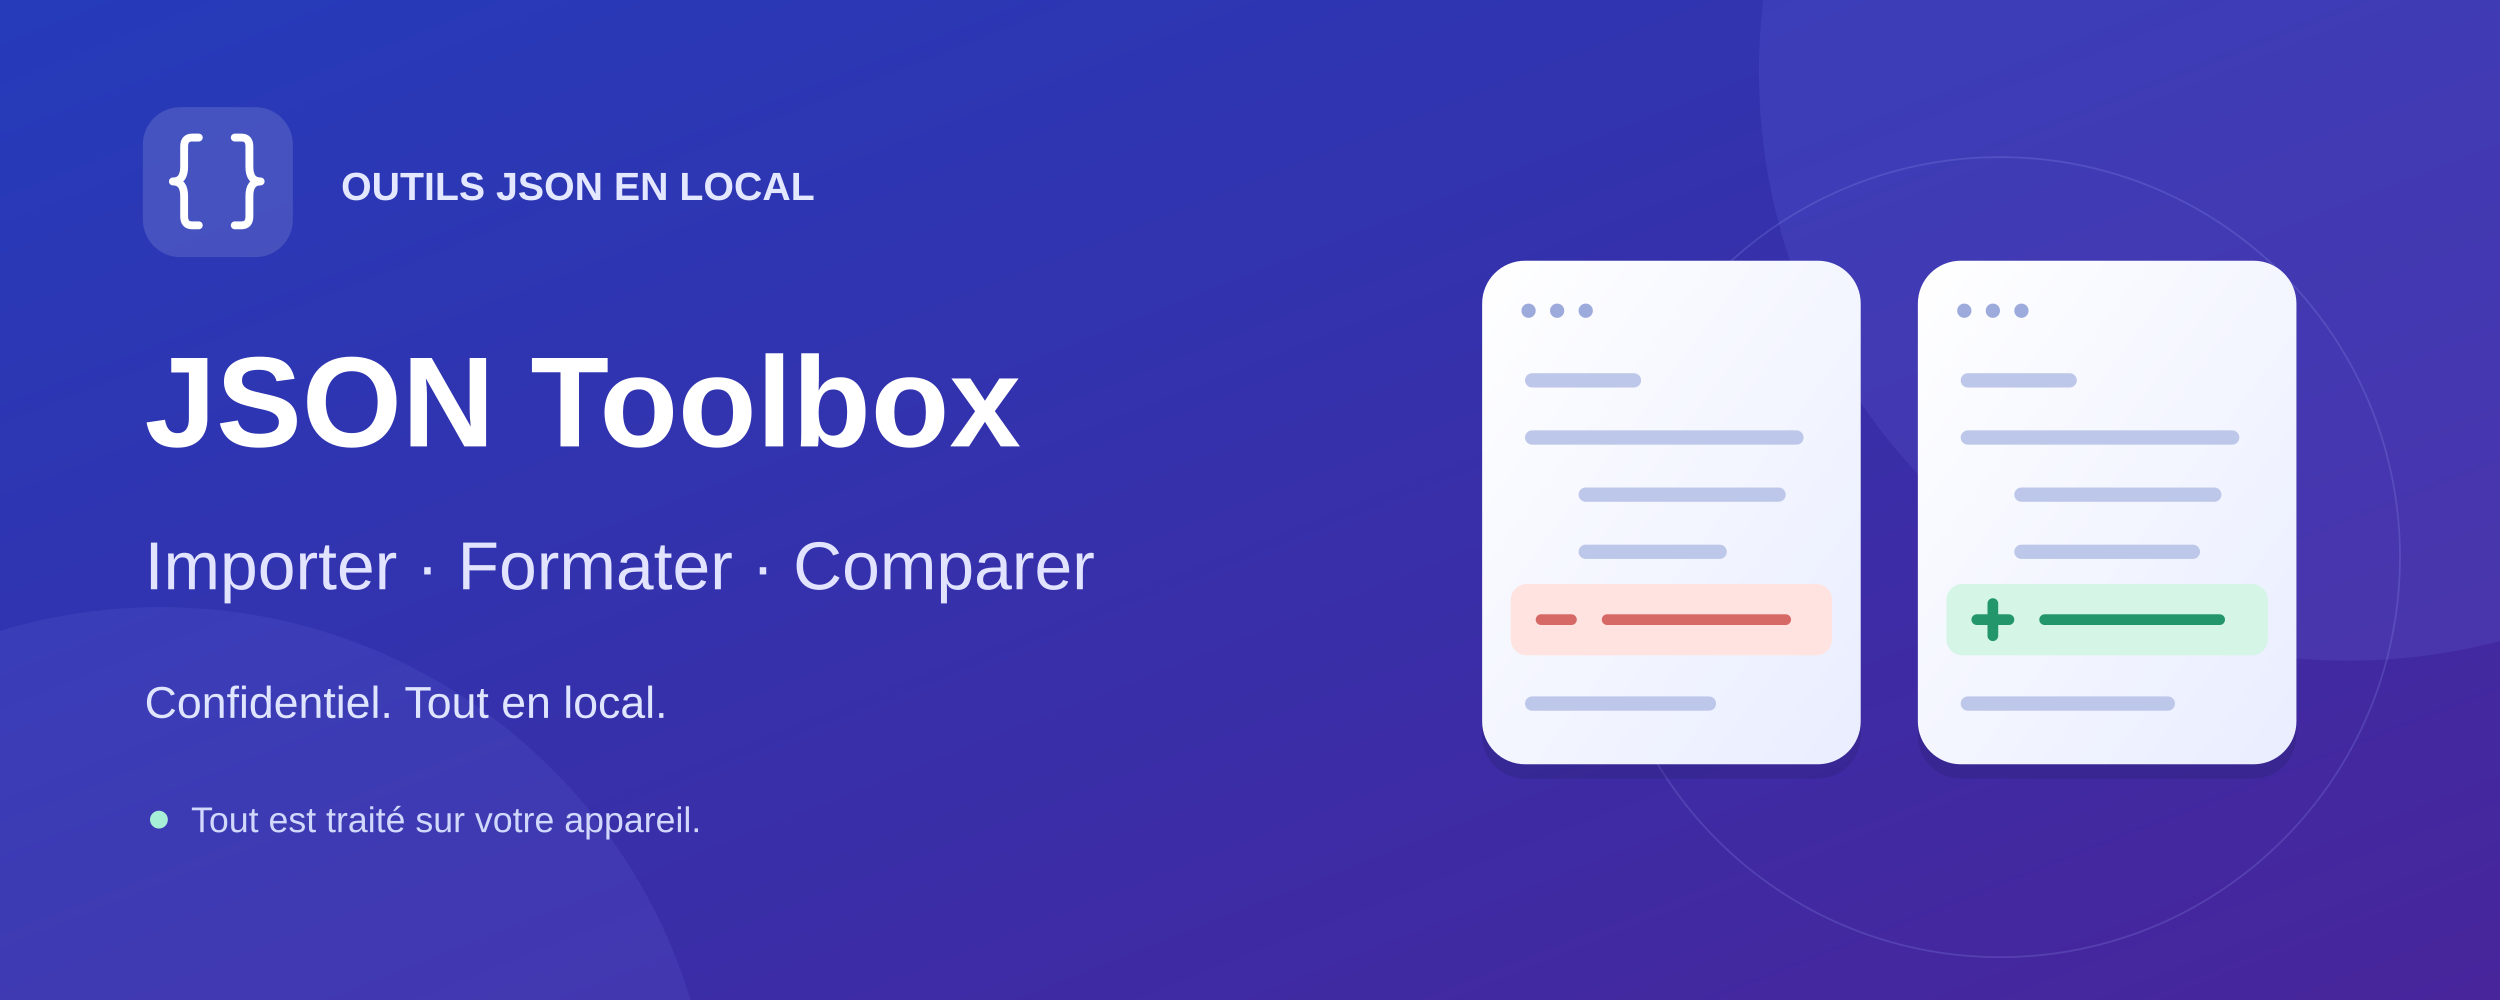
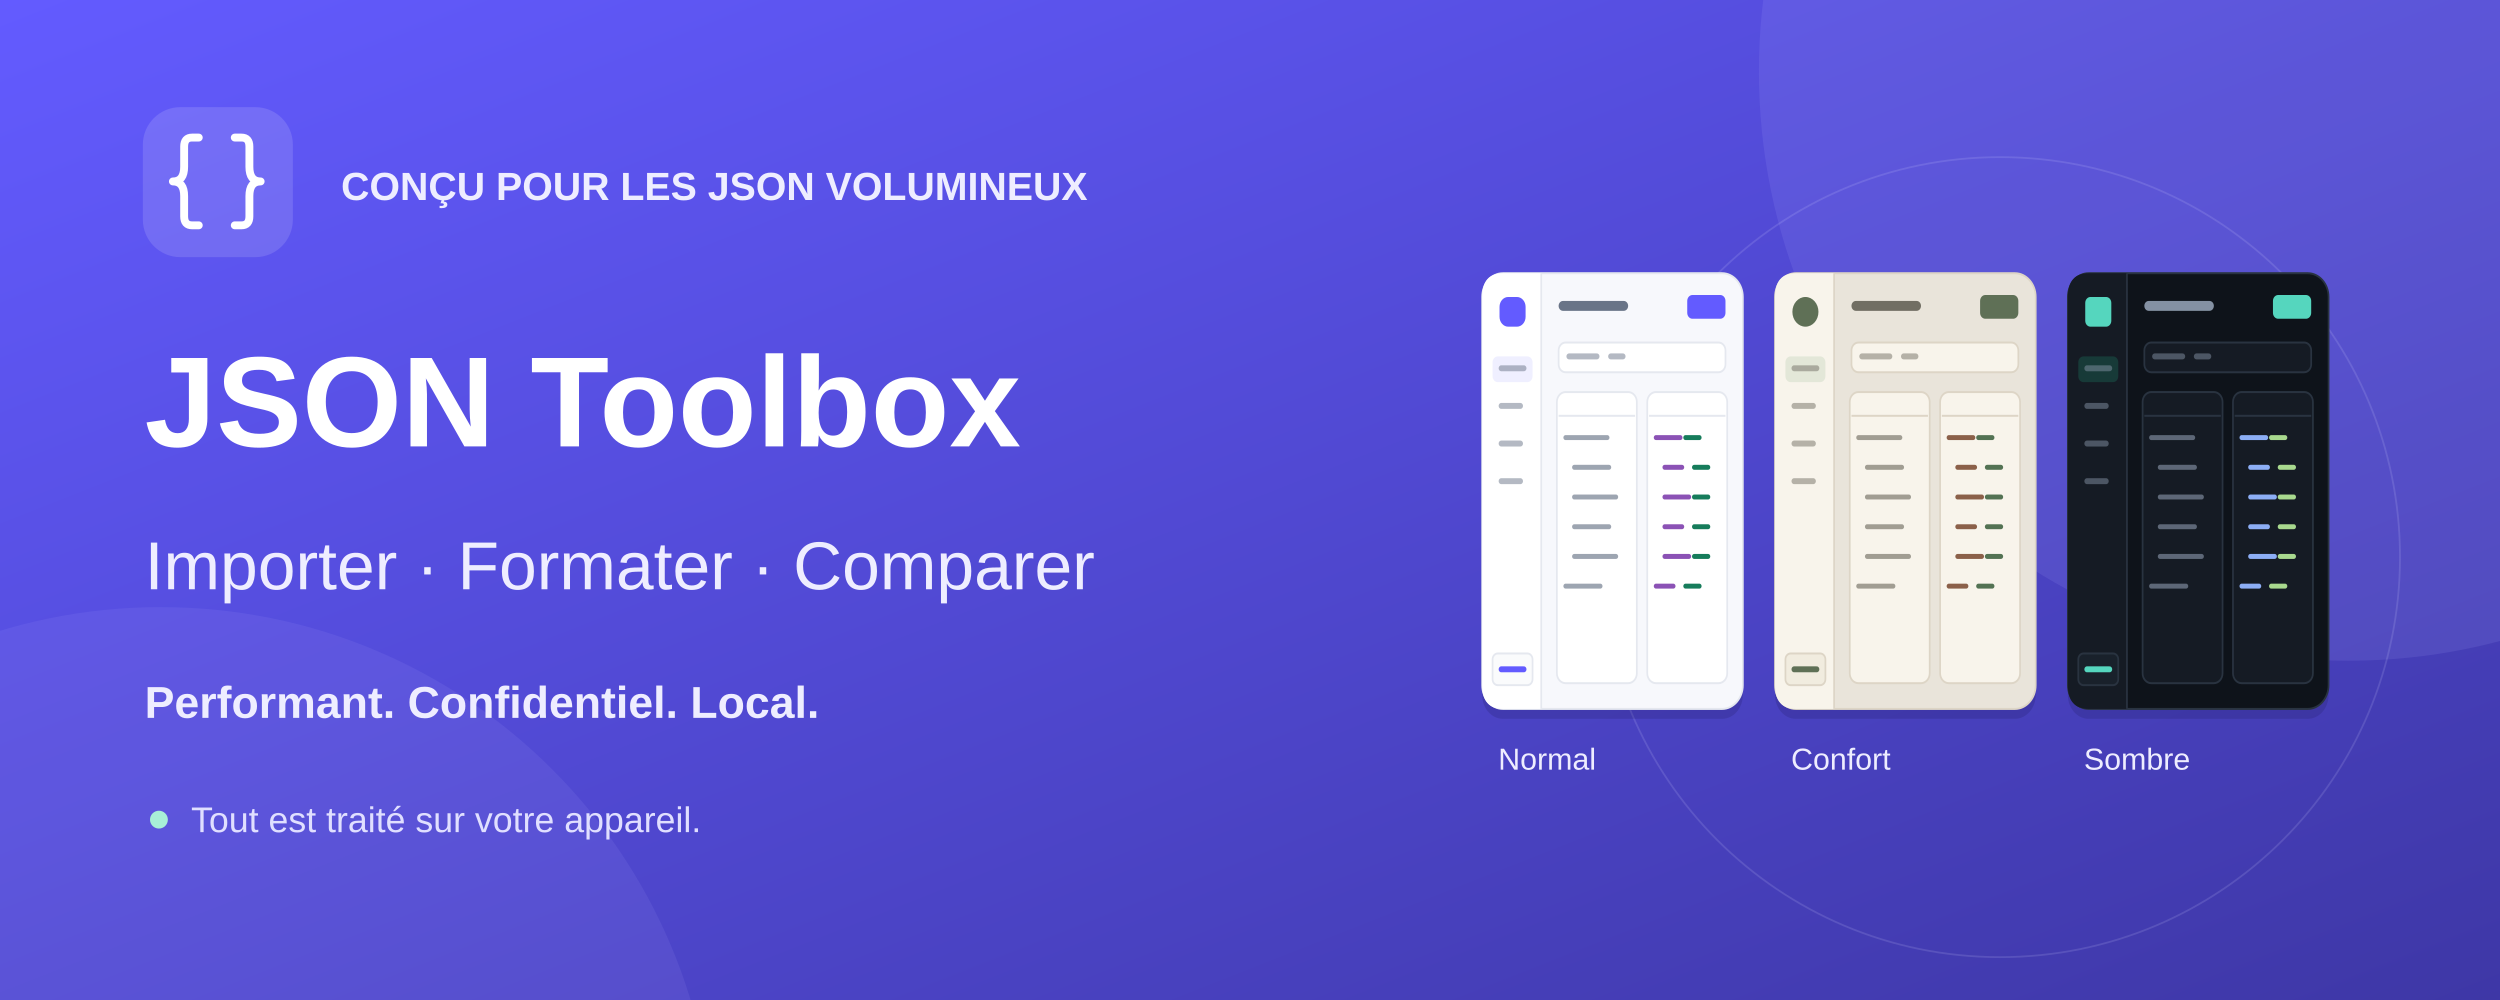
<svg xmlns="http://www.w3.org/2000/svg" width="1400" height="560" viewBox="0 0 1400 560" lang="fr">
  <defs>
    <linearGradient id="bg" x2="1" y2="1">
-       <stop stop-color="#253bba" />
-       <stop offset="1" stop-color="#48259b" />
-     </linearGradient>
-     <linearGradient id="card" x2="1" y2="1">
-       <stop stop-color="#fff" />
-       <stop offset="1" stop-color="#e9edff" />
+       <stop stop-color="#635bff" />
+       <stop offset="1" stop-color="#3e37a6" />
    </linearGradient>
  </defs>
  <rect width="1400" height="560" fill="url(#bg)" />
-   <circle cx="1315" cy="40" r="330" fill="#7f85f7" opacity=".13" />
-   <circle cx="90" cy="650" r="310" fill="#818cf8" opacity=".11" />
-   <circle cx="1120" cy="312" r="224" fill="none" stroke="#a4afff" stroke-width="1" opacity=".18" />
+   <circle cx="1315" cy="40" r="330" fill="#b6b2ff" opacity=".12" />
+   <circle cx="90" cy="650" r="310" fill="#b6b2ff" opacity=".1" />
+   <circle cx="1120" cy="312" r="224" fill="none" stroke="#d8d6ff" stroke-width="1" opacity=".15" />
  <rect x="80" y="60" width="84" height="84" rx="21" fill="#fff" opacity=".13" />
  <g transform="translate(88 72) scale(.63)" fill="none" stroke="#fff" stroke-width="7" stroke-linecap="round" stroke-linejoin="round">
    <path d="M37 8h-6q-7 0-7 8v18q0 13-10 13 10 0 10 13v18q0 8 7 8h6" />
    <path d="M69 8h6q7 0 7 8v18q0 13 10 13-10 0-10 13v18q0 8-7 8h-6" />
  </g>
-   <text x="191" y="112" fill="#e3e7ff" font-family="Arial, Noto Sans, sans-serif" font-size="22" font-weight="700" direction="ltr" unicode-bidi="isolate" text-anchor="start" data-max-width="588" data-min-x="190" data-max-x="780">OUTILS JSON EN LOCAL</text>
+   <text x="191" y="112" fill="#eeedff" font-family="Arial, Noto Sans, sans-serif" font-size="22" font-weight="700" direction="ltr" unicode-bidi="isolate" text-anchor="start" data-max-width="588" data-min-x="190" data-max-x="780">CONÇU POUR LES JSON VOLUMINEUX</text>
  <text x="81" y="250" fill="#fff" font-family="Arial, Noto Sans, sans-serif" font-size="72" font-weight="700" direction="ltr" unicode-bidi="isolate" text-anchor="start" data-max-width="698" data-min-x="80" data-max-x="780">JSON Toolbox</text>
-   <text x="81" y="330" fill="#e1e3ff" font-family="Arial, Noto Sans, sans-serif" font-size="38" font-weight="400" direction="ltr" unicode-bidi="isolate" text-anchor="start" data-max-width="698" data-min-x="80" data-max-x="780">Importer · Formater · Comparer</text>
-   <text x="81" y="402" fill="#e0e5ff" font-family="Arial, Noto Sans, sans-serif" font-size="25" font-weight="400" direction="ltr" unicode-bidi="isolate" text-anchor="start" data-max-width="698" data-min-x="80" data-max-x="780">Confidentiel. Tout en local.</text>
+   <text x="81" y="330" fill="#eeedff" font-family="Arial, Noto Sans, sans-serif" font-size="38" font-weight="400" direction="ltr" unicode-bidi="isolate" text-anchor="start" data-max-width="698" data-min-x="80" data-max-x="780">Importer · Formater · Comparer</text>
+   <text x="81" y="402" fill="#eeedff" font-family="Arial, Noto Sans, sans-serif" font-size="25" font-weight="600" direction="ltr" unicode-bidi="isolate" text-anchor="start" data-max-width="698" data-min-x="80" data-max-x="780">Performant. Confidentiel. Local.</text>
  <circle cx="89" cy="459" r="5" fill="#a8efd7" />
-   <text x="107" y="466" fill="#d1d8fb" font-family="Arial, Noto Sans, sans-serif" font-size="20" font-weight="400" direction="ltr" unicode-bidi="isolate" text-anchor="start" data-max-width="672" data-min-x="106" data-max-x="780">Tout est traité sur votre appareil.</text>
-   <g transform="translate(830 146)">
-     <rect x="0" y="8" width="212" height="282" rx="24" fill="#15174d" opacity=".18" />
-     <rect x="244" y="8" width="212" height="282" rx="24" fill="#15174d" opacity=".18" />
-     <rect width="212" height="282" rx="24" fill="url(#card)" />
-     <rect x="244" width="212" height="282" rx="24" fill="url(#card)" />
-     <g fill="#9caadc">
-       <circle cx="26" cy="28" r="4" />
-       <circle cx="42" cy="28" r="4" />
-       <circle cx="58" cy="28" r="4" />
-       <circle cx="270" cy="28" r="4" />
-       <circle cx="286" cy="28" r="4" />
-       <circle cx="302" cy="28" r="4" />
+   <text x="107" y="466" fill="#e0dfff" font-family="Arial, Noto Sans, sans-serif" font-size="20" font-weight="400" direction="ltr" unicode-bidi="isolate" text-anchor="start" data-max-width="672" data-min-x="106" data-max-x="780">Tout est traité sur votre appareil.</text>
+   <g transform="translate(830 153) scale(0.9733333 1.109091)">
+     <g>
+       <rect x="0" y="5" width="150" height="220" rx="12" fill="#17134c" opacity=".18" />
+       <rect width="150" height="220" rx="12" fill="#f7f8fc" stroke="#e5e8ef" />
+       <path d="M12 0h22v220H12q-12 0-12-12V12Q0 0 12 0Z" fill="#ffffff" />
+       <path d="M34 0v220" stroke="#e5e8ef" />
+       <rect x="10" y="12" width="15" height="15" rx="5" fill="#635bff" />
+       <rect x="6" y="42" width="23" height="13" rx="3" fill="#efefff" />
+       <g stroke="#697487" stroke-width="3" stroke-linecap="round" opacity=".5">
+         <path d="M11 48h13M11 67h11M11 86h11M11 105h11" />
+       </g>
+       <rect x="44" y="14" width="40" height="5" rx="2.5" fill="#697487" />
+       <rect x="118" y="11" width="22" height="12" rx="3" fill="#635bff" />
+       <rect x="44" y="35" width="96" height="15" rx="4" fill="#ffffff" stroke="#e5e8ef" />
+       <path d="M50 42h16m8 0h7" stroke="#697487" stroke-width="3" stroke-linecap="round" opacity=".5" />
+       <rect x="43" y="60" width="46" height="147" rx="5" fill="#ffffff" stroke="#e5e8ef" />
+       <rect x="95" y="60" width="46" height="147" rx="5" fill="#ffffff" stroke="#e5e8ef" />
+       <path d="M44 72h44M96 72h44" stroke="#e5e8ef" />
+       <g stroke-width="2.5" stroke-linecap="round">
+         <path d="M48 83h24" stroke="#697487" opacity=".65" />
+         <path d="M100 83h14" stroke="#8b52b5" />
+         <path d="M117 83h8" stroke="#167c5b" />
+         <path d="M53 98h20" stroke="#697487" opacity=".65" />
+         <path d="M105 98h10" stroke="#8b52b5" />
+         <path d="M122 98h8" stroke="#167c5b" />
+         <path d="M53 113h24" stroke="#697487" opacity=".65" />
+         <path d="M105 113h14" stroke="#8b52b5" />
+         <path d="M122 113h8" stroke="#167c5b" />
+         <path d="M53 128h20" stroke="#697487" opacity=".65" />
+         <path d="M105 128h10" stroke="#8b52b5" />
+         <path d="M122 128h8" stroke="#167c5b" />
+         <path d="M53 143h24" stroke="#697487" opacity=".65" />
+         <path d="M105 143h14" stroke="#8b52b5" />
+         <path d="M122 143h8" stroke="#167c5b" />
+         <path d="M48 158h20" stroke="#697487" opacity=".65" />
+         <path d="M100 158h10" stroke="#8b52b5" />
+         <path d="M117 158h8" stroke="#167c5b" />
+       </g>
+       <rect x="6" y="192" width="23" height="16" rx="3" fill="#fafbfc" stroke="#e5e8ef" />
+       <path d="M11 200h13" stroke="#635bff" stroke-width="3" stroke-linecap="round" />
    </g>
-     <g stroke="#bdc7e9" stroke-width="8" stroke-linecap="round">
-       <path d="M28 67h57m-57 32h148m-118 32h108m-108 32h75m-105 85h99" />
-       <path d="M272 67h57m-57 32h148m-118 32h108m-108 32h96m-126 85h112" />
+   </g>
+   <text x="839" y="431" fill="#eeedff" font-family="Arial, Noto Sans, sans-serif" font-size="17" font-weight="500" direction="ltr" unicode-bidi="isolate" text-anchor="start" data-max-width="128" data-min-x="838" data-max-x="968">Normal</text>
+   <g transform="translate(994 153) scale(0.9733333 1.109091)">
+     <g>
+       <rect x="0" y="5" width="150" height="220" rx="12" fill="#17134c" opacity=".18" />
+       <rect width="150" height="220" rx="12" fill="#e9e4da" stroke="#ddd5c6" />
+       <path d="M12 0h22v220H12q-12 0-12-12V12Q0 0 12 0Z" fill="#f8f4eb" />
+       <path d="M34 0v220" stroke="#ddd5c6" />
+       <rect x="10" y="12" width="15" height="15" rx="8" fill="#5f7056" />
+       <rect x="6" y="42" width="23" height="13" rx="3" fill="#e3e7d8" />
+       <g stroke="#716e63" stroke-width="3" stroke-linecap="round" opacity=".5">
+         <path d="M11 48h13M11 67h11M11 86h11M11 105h11" />
+       </g>
+       <rect x="44" y="14" width="40" height="5" rx="2.5" fill="#716e63" />
+       <rect x="118" y="11" width="22" height="12" rx="3" fill="#5f7056" />
+       <rect x="44" y="35" width="96" height="15" rx="4" fill="#f8f4eb" stroke="#ddd5c6" />
+       <path d="M50 42h16m8 0h7" stroke="#716e63" stroke-width="3" stroke-linecap="round" opacity=".5" />
+       <rect x="43" y="60" width="46" height="147" rx="5" fill="#f8f4eb" stroke="#ddd5c6" />
+       <rect x="95" y="60" width="46" height="147" rx="5" fill="#f8f4eb" stroke="#ddd5c6" />
+       <path d="M44 72h44M96 72h44" stroke="#ddd5c6" />
+       <g stroke-width="2.5" stroke-linecap="round">
+         <path d="M48 83h24" stroke="#716e63" opacity=".65" />
+         <path d="M100 83h14" stroke="#8b6049" />
+         <path d="M117 83h8" stroke="#537253" />
+         <path d="M53 98h20" stroke="#716e63" opacity=".65" />
+         <path d="M105 98h10" stroke="#8b6049" />
+         <path d="M122 98h8" stroke="#537253" />
+         <path d="M53 113h24" stroke="#716e63" opacity=".65" />
+         <path d="M105 113h14" stroke="#8b6049" />
+         <path d="M122 113h8" stroke="#537253" />
+         <path d="M53 128h20" stroke="#716e63" opacity=".65" />
+         <path d="M105 128h10" stroke="#8b6049" />
+         <path d="M122 128h8" stroke="#537253" />
+         <path d="M53 143h24" stroke="#716e63" opacity=".65" />
+         <path d="M105 143h14" stroke="#8b6049" />
+         <path d="M122 143h8" stroke="#537253" />
+         <path d="M48 158h20" stroke="#716e63" opacity=".65" />
+         <path d="M100 158h10" stroke="#8b6049" />
+         <path d="M117 158h8" stroke="#537253" />
+       </g>
+       <rect x="6" y="192" width="23" height="16" rx="3" fill="#f1ecdf" stroke="#ddd5c6" />
+       <path d="M11 200h13" stroke="#5f7056" stroke-width="3" stroke-linecap="round" />
    </g>
-     <rect x="16" y="181" width="180" height="40" rx="9" fill="#ffe3e1" />
-     <path d="M33 201h17m20 0h100" stroke="#d66966" stroke-width="6" stroke-linecap="round" />
-     <rect x="260" y="181" width="180" height="40" rx="9" fill="#d5f5e6" />
-     <path d="M277 201h18m-9-9v18m29-9h98" stroke="#23966b" stroke-width="6" stroke-linecap="round" />
  </g>
+   <text x="1003" y="431" fill="#eeedff" font-family="Arial, Noto Sans, sans-serif" font-size="17" font-weight="500" direction="ltr" unicode-bidi="isolate" text-anchor="start" data-max-width="128" data-min-x="1002" data-max-x="1132">Confort</text>
+   <g transform="translate(1158 153) scale(0.9733333 1.109091)">
+     <g>
+       <rect x="0" y="5" width="150" height="220" rx="12" fill="#17134c" opacity=".18" />
+       <rect width="150" height="220" rx="12" fill="#0e131a" stroke="#293340" />
+       <path d="M12 0h22v220H12q-12 0-12-12V12Q0 0 12 0Z" fill="#151b24" />
+       <path d="M34 0v220" stroke="#293340" />
+       <rect x="10" y="12" width="15" height="15" rx="3" fill="#55d6be" />
+       <rect x="6" y="42" width="23" height="13" rx="3" fill="#173a38" />
+       <g stroke="#8491a3" stroke-width="3" stroke-linecap="round" opacity=".5">
+         <path d="M11 48h13M11 67h11M11 86h11M11 105h11" />
+       </g>
+       <rect x="44" y="14" width="40" height="5" rx="2.5" fill="#8491a3" />
+       <rect x="118" y="11" width="22" height="12" rx="3" fill="#55d6be" />
+       <rect x="44" y="35" width="96" height="15" rx="4" fill="#151b24" stroke="#293340" />
+       <path d="M50 42h16m8 0h7" stroke="#8491a3" stroke-width="3" stroke-linecap="round" opacity=".5" />
+       <rect x="43" y="60" width="46" height="147" rx="5" fill="#151b24" stroke="#293340" />
+       <rect x="95" y="60" width="46" height="147" rx="5" fill="#151b24" stroke="#293340" />
+       <path d="M44 72h44M96 72h44" stroke="#293340" />
+       <g stroke-width="2.5" stroke-linecap="round">
+         <path d="M48 83h24" stroke="#8491a3" opacity=".65" />
+         <path d="M100 83h14" stroke="#8caef5" />
+         <path d="M117 83h8" stroke="#a8d98e" />
+         <path d="M53 98h20" stroke="#8491a3" opacity=".65" />
+         <path d="M105 98h10" stroke="#8caef5" />
+         <path d="M122 98h8" stroke="#a8d98e" />
+         <path d="M53 113h24" stroke="#8491a3" opacity=".65" />
+         <path d="M105 113h14" stroke="#8caef5" />
+         <path d="M122 113h8" stroke="#a8d98e" />
+         <path d="M53 128h20" stroke="#8491a3" opacity=".65" />
+         <path d="M105 128h10" stroke="#8caef5" />
+         <path d="M122 128h8" stroke="#a8d98e" />
+         <path d="M53 143h24" stroke="#8491a3" opacity=".65" />
+         <path d="M105 143h14" stroke="#8caef5" />
+         <path d="M122 143h8" stroke="#a8d98e" />
+         <path d="M48 158h20" stroke="#8491a3" opacity=".65" />
+         <path d="M100 158h10" stroke="#8caef5" />
+         <path d="M117 158h8" stroke="#a8d98e" />
+       </g>
+       <rect x="6" y="192" width="23" height="16" rx="3" fill="#19212b" stroke="#293340" />
+       <path d="M11 200h13" stroke="#55d6be" stroke-width="3" stroke-linecap="round" />
+     </g>
+   </g>
+   <text x="1167" y="431" fill="#eeedff" font-family="Arial, Noto Sans, sans-serif" font-size="17" font-weight="500" direction="ltr" unicode-bidi="isolate" text-anchor="start" data-max-width="128" data-min-x="1166" data-max-x="1296">Sombre</text>
</svg>
